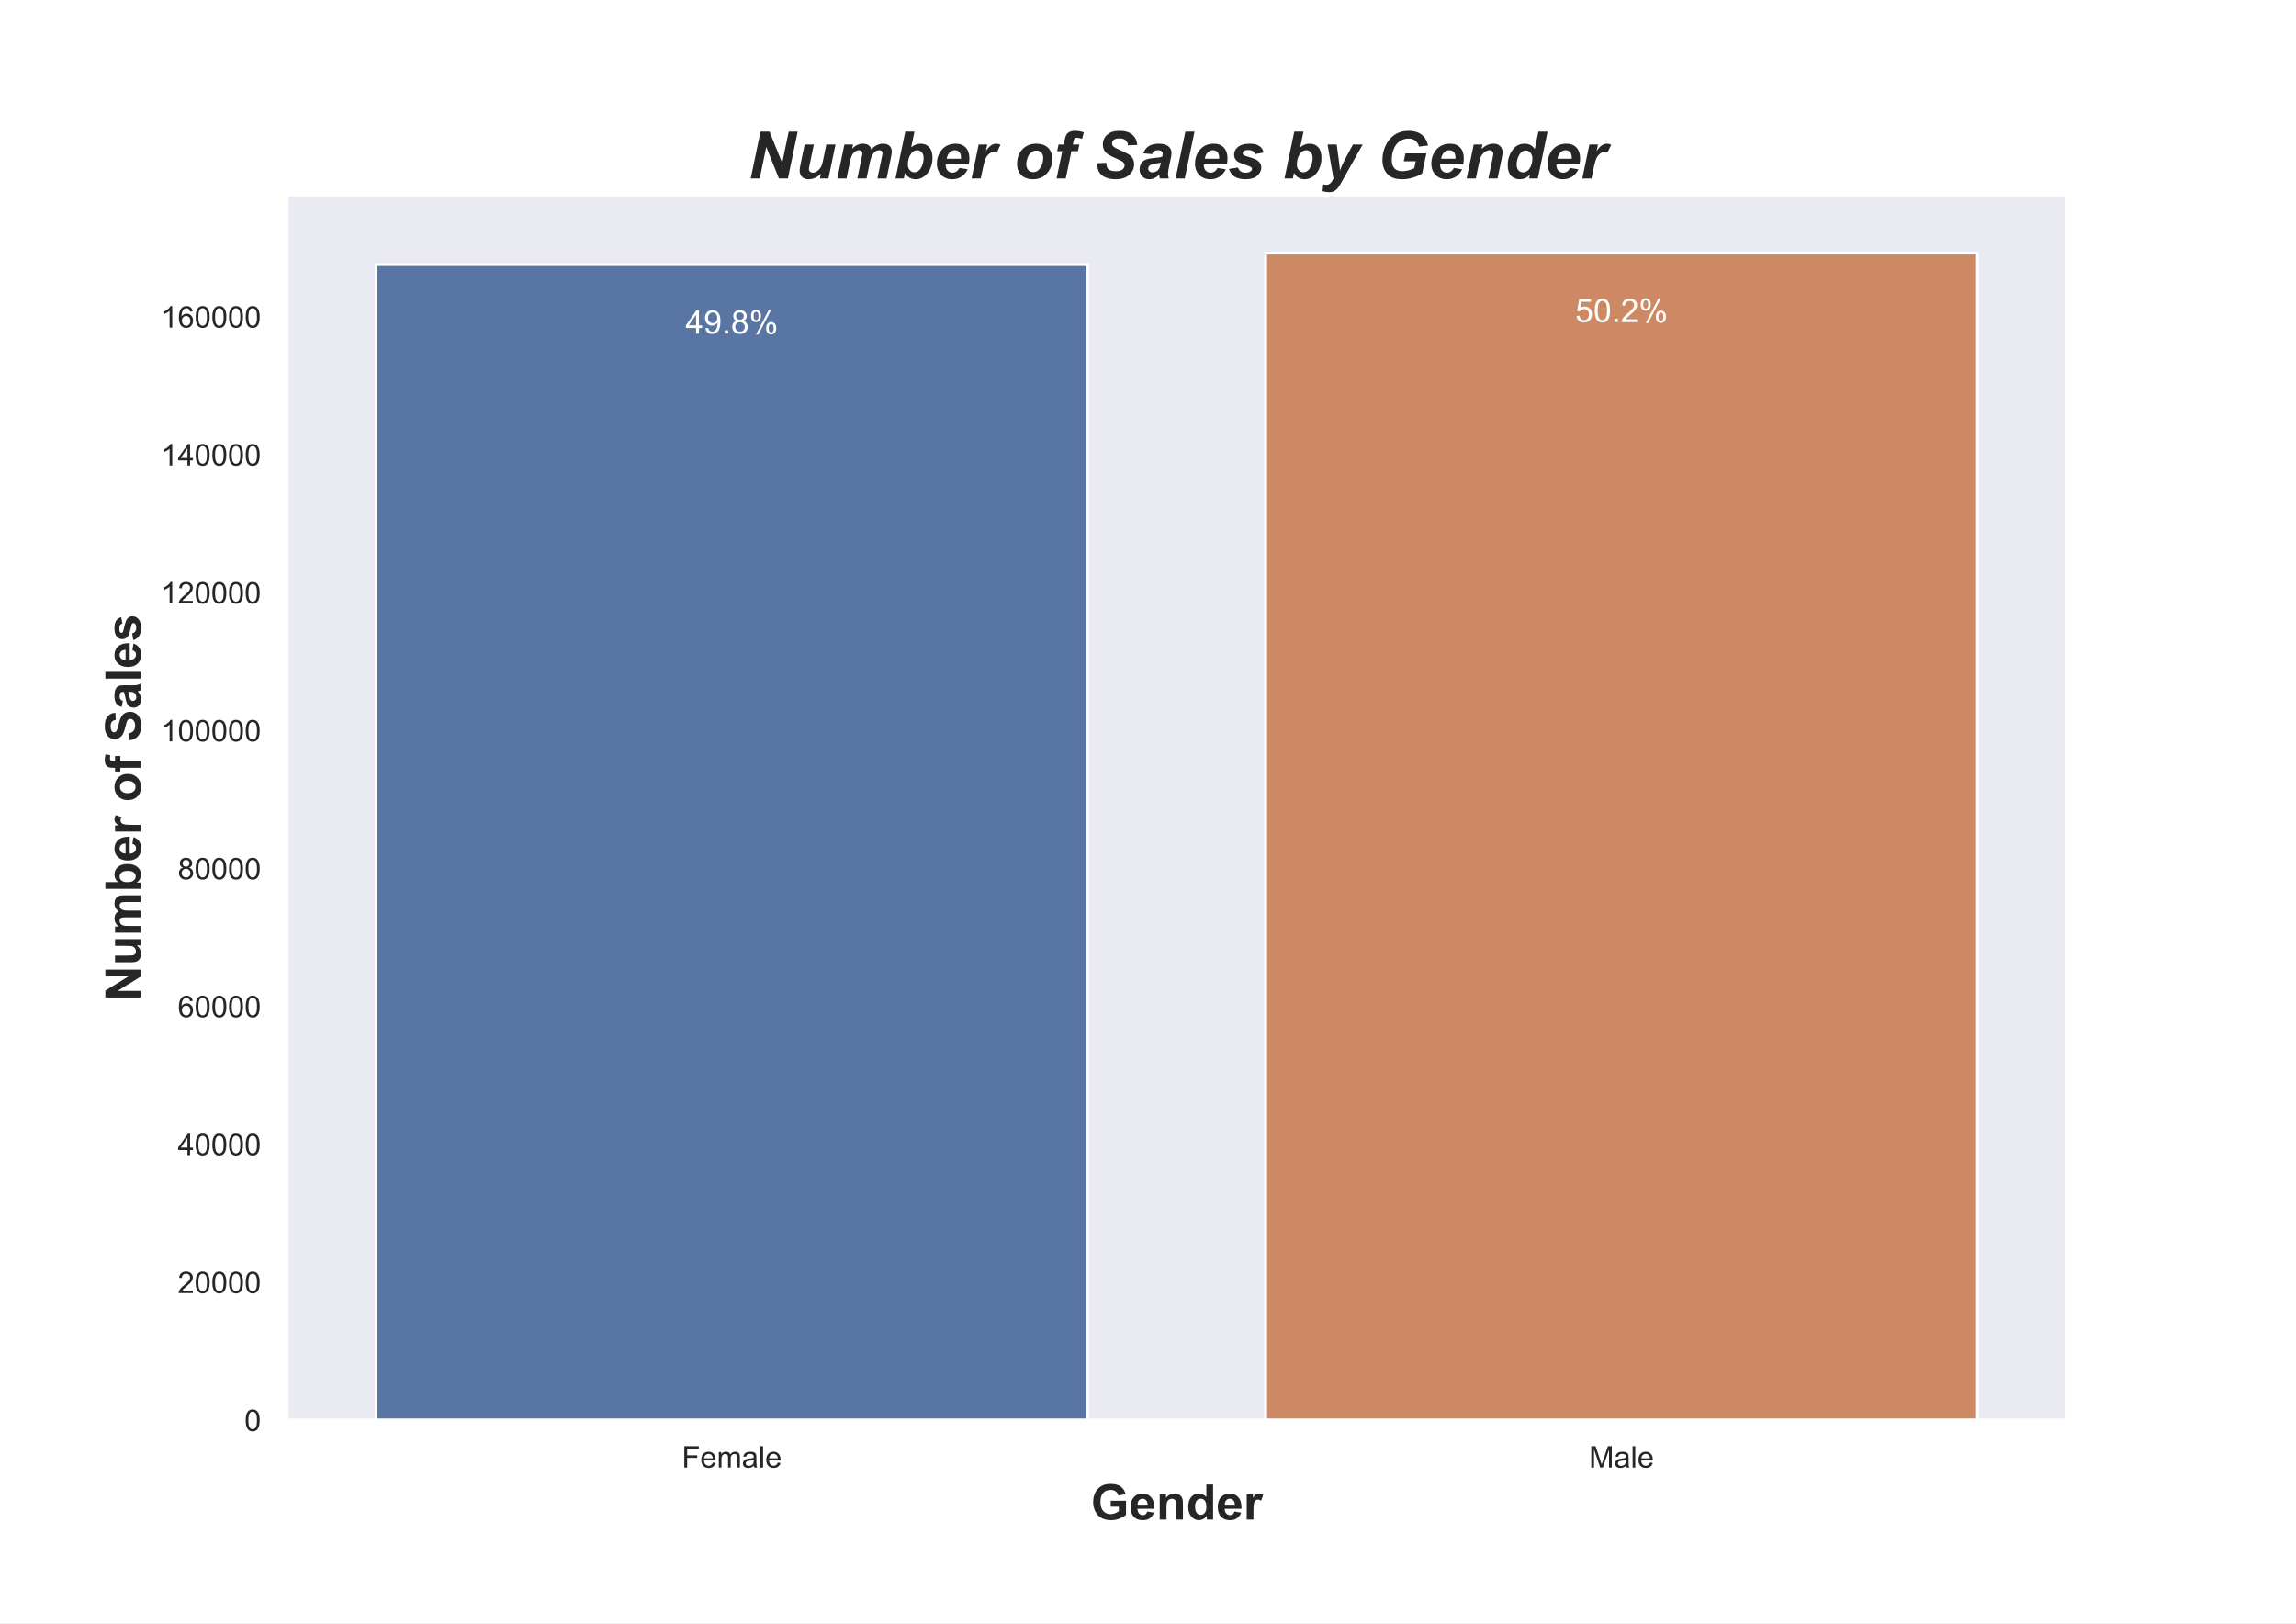
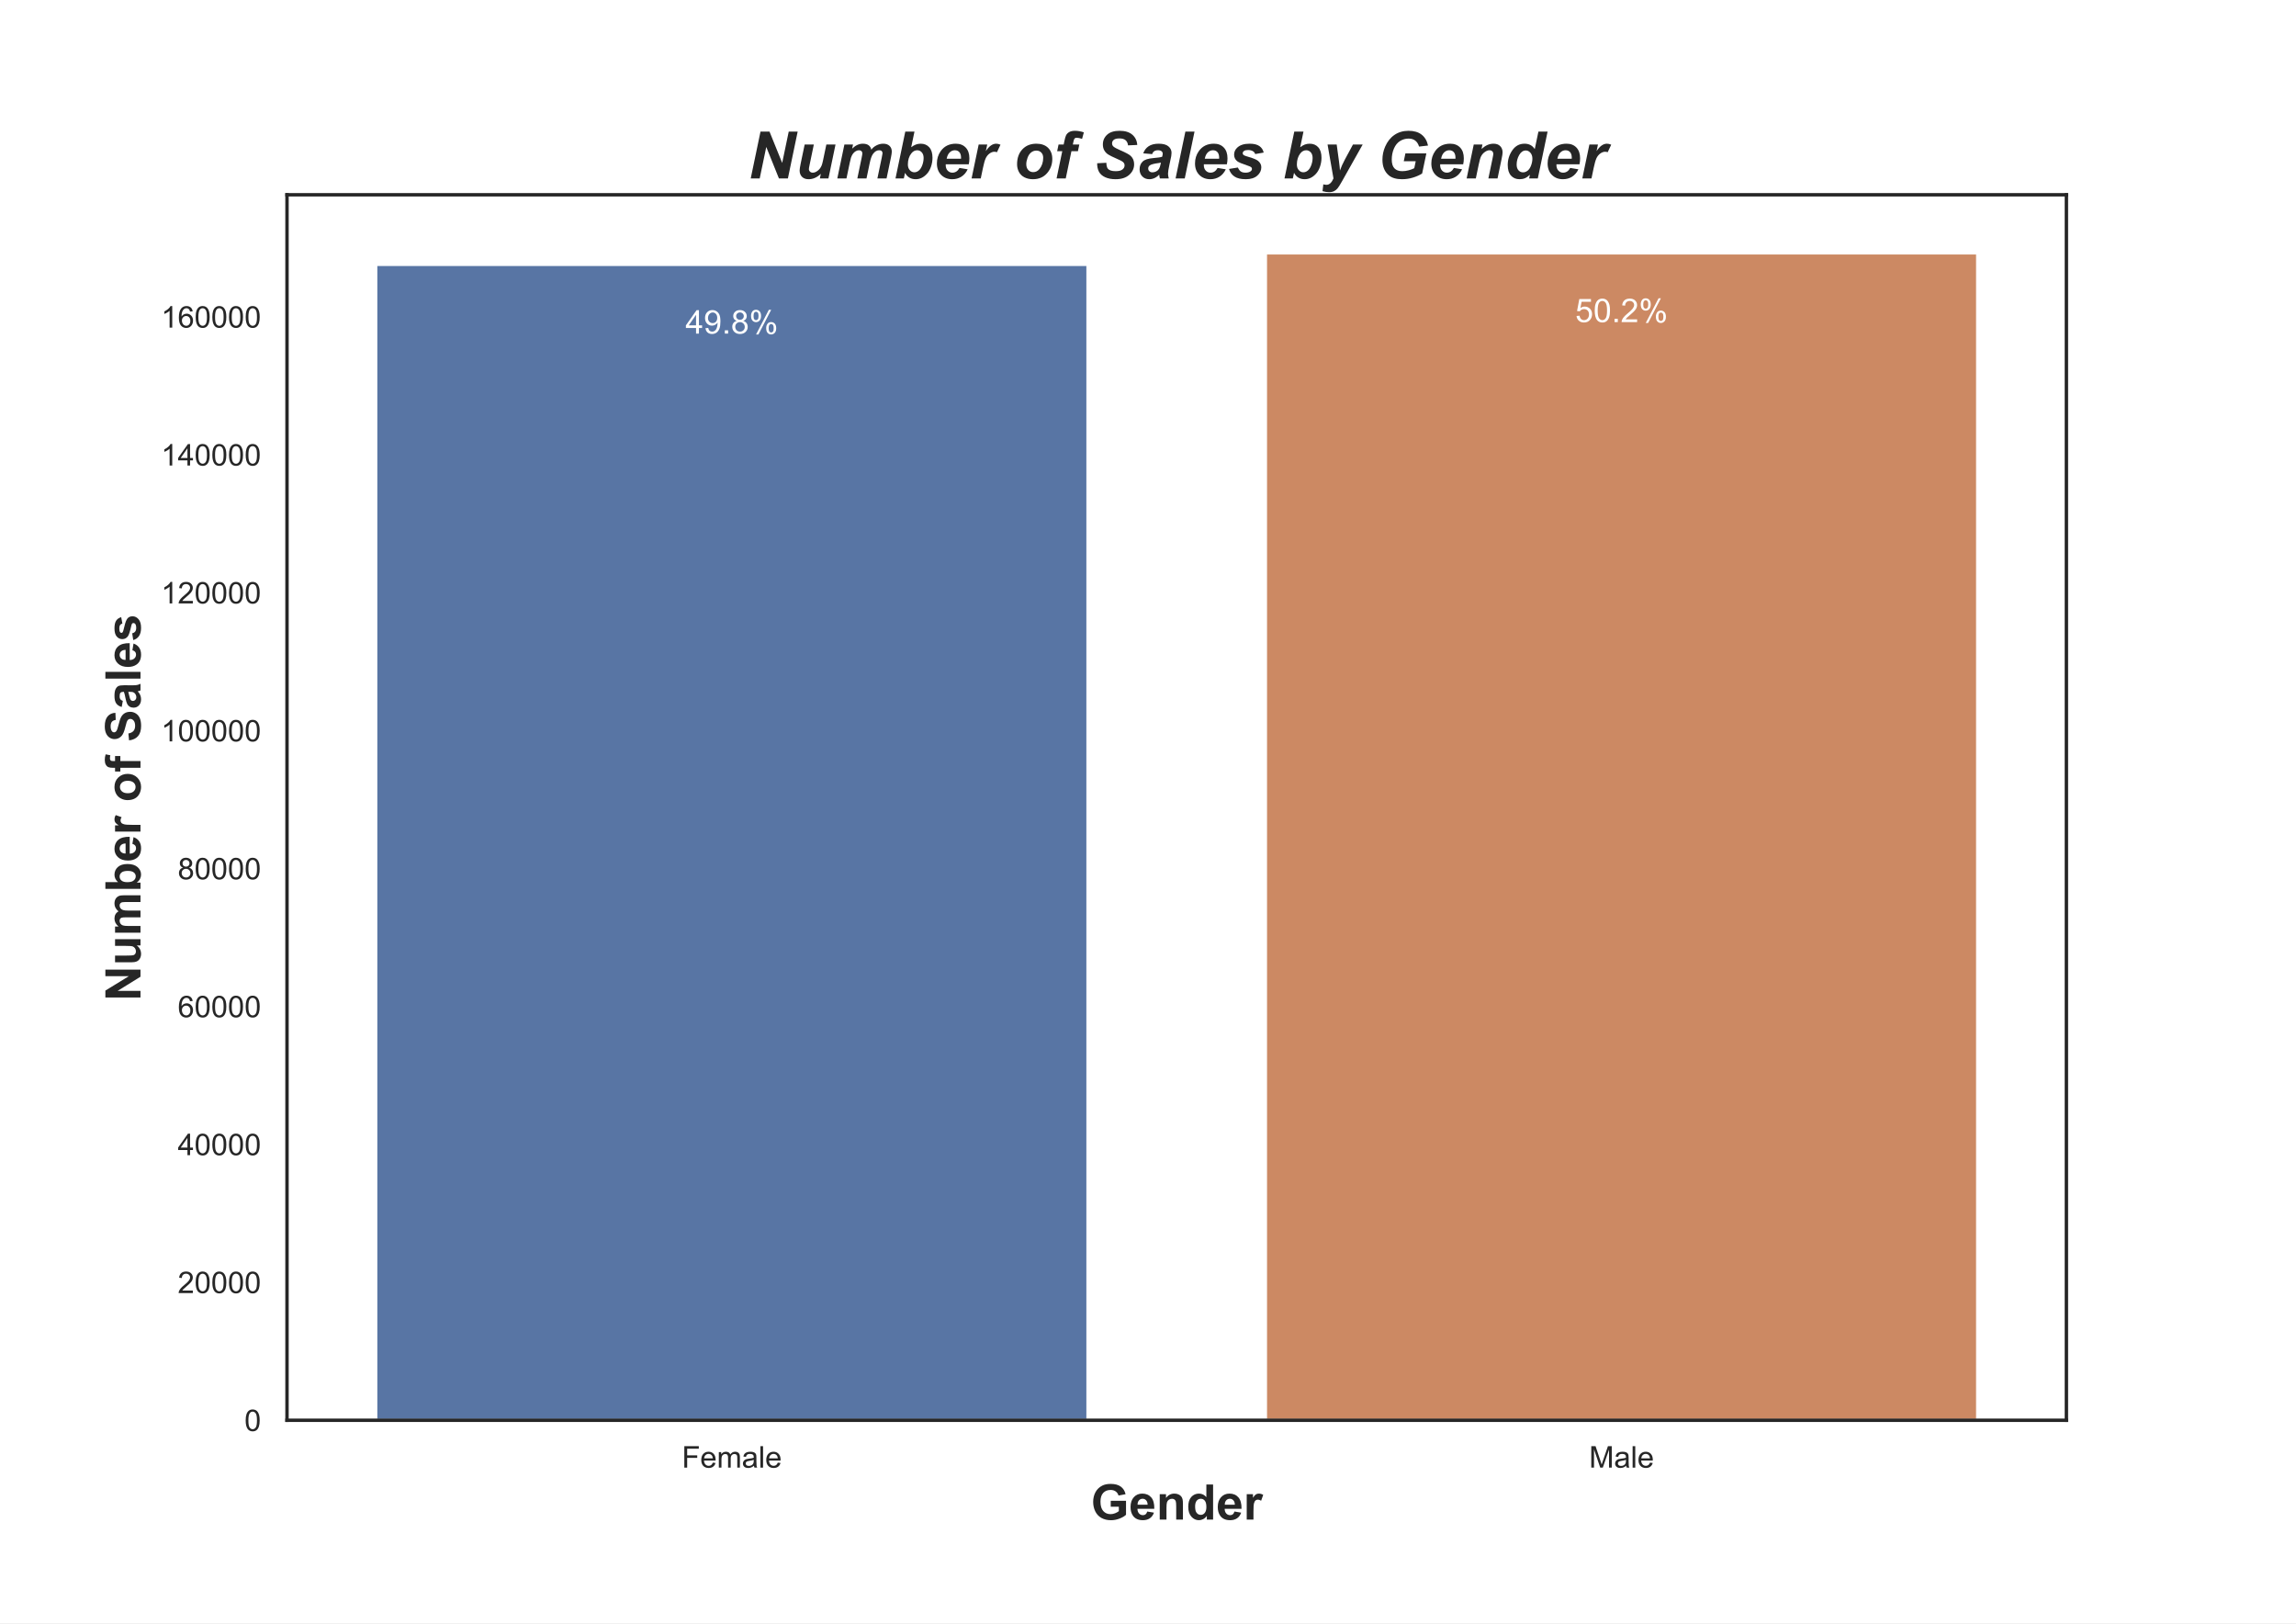
<svg xmlns="http://www.w3.org/2000/svg" xmlns:xlink="http://www.w3.org/1999/xlink" height="595.44pt" version="1.1" viewBox="0 0 842.4 595.44" width="842.4pt">
  <defs>
    <style type="text/css">
*{stroke-linecap:butt;stroke-linejoin:round;}
  </style>
  </defs>
  <g id="figure_1">
    <g id="patch_1">
      <path d="M 0 595.44  L 842.4 595.44  L 842.4 0  L 0 0  z " style="fill:#ffffff;" />
    </g>
    <g id="axes_1">
      <g id="patch_2">
-         <path d="M 105.3 521.01  L 758.16 521.01  L 758.16 71.453  L 105.3 71.453  z " style="fill:#eaeaf2;" />
+         <path d="M 105.3 521.01  L 758.16 521.01  L 758.16 71.453  L 105.3 71.453  z " style="fill:#ffffff;" />
      </g>
      <g id="matplotlib.axis_1">
        <g id="xtick_1">
          <g id="text_1">
            <defs>
              <path d="M 8.203 0  L 8.203 71.578  L 56.5 71.578  L 56.5 63.141  L 17.672 63.141  L 17.672 40.969  L 51.266 40.969  L 51.266 32.516  L 17.672 32.516  L 17.672 0  z " id="ArialMT-70" />
              <path d="M 42.094 16.703  L 51.172 15.578  Q 49.031 7.625 43.219 3.219  Q 37.406 -1.172 28.375 -1.172  Q 17 -1.172 10.328 5.828  Q 3.656 12.844 3.656 25.484  Q 3.656 38.578 10.391 45.797  Q 17.141 53.031 27.875 53.031  Q 38.281 53.031 44.875 45.953  Q 51.469 38.875 51.469 26.031  Q 51.469 25.25 51.422 23.688  L 12.75 23.688  Q 13.234 15.141 17.578 10.594  Q 21.922 6.062 28.422 6.062  Q 33.25 6.062 36.672 8.594  Q 40.094 11.141 42.094 16.703  z M 13.234 30.906  L 42.188 30.906  Q 41.609 37.453 38.875 40.719  Q 34.672 45.797 27.984 45.797  Q 21.922 45.797 17.797 41.75  Q 13.672 37.703 13.234 30.906  z " id="ArialMT-101" />
              <path d="M 6.594 0  L 6.594 51.859  L 14.453 51.859  L 14.453 44.578  Q 16.891 48.391 20.938 50.703  Q 25 53.031 30.172 53.031  Q 35.938 53.031 39.625 50.641  Q 43.312 48.25 44.828 43.953  Q 50.984 53.031 60.844 53.031  Q 68.562 53.031 72.703 48.75  Q 76.859 44.484 76.859 35.594  L 76.859 0  L 68.109 0  L 68.109 32.672  Q 68.109 37.938 67.25 40.25  Q 66.406 42.578 64.156 43.984  Q 61.922 45.406 58.891 45.406  Q 53.422 45.406 49.797 41.766  Q 46.188 38.141 46.188 30.125  L 46.188 0  L 37.406 0  L 37.406 33.688  Q 37.406 39.547 35.25 42.469  Q 33.109 45.406 28.219 45.406  Q 24.516 45.406 21.359 43.453  Q 18.219 41.5 16.797 37.734  Q 15.375 33.984 15.375 26.906  L 15.375 0  z " id="ArialMT-109" />
              <path d="M 40.438 6.391  Q 35.547 2.25 31.031 0.531  Q 26.516 -1.172 21.344 -1.172  Q 12.797 -1.172 8.203 3  Q 3.609 7.172 3.609 13.672  Q 3.609 17.484 5.344 20.625  Q 7.078 23.781 9.891 25.688  Q 12.703 27.594 16.219 28.562  Q 18.797 29.25 24.031 29.891  Q 34.672 31.156 39.703 32.906  Q 39.75 34.719 39.75 35.203  Q 39.75 40.578 37.25 42.781  Q 33.891 45.75 27.25 45.75  Q 21.047 45.75 18.094 43.578  Q 15.141 41.406 13.719 35.891  L 5.125 37.062  Q 6.297 42.578 8.984 45.969  Q 11.672 49.359 16.75 51.188  Q 21.828 53.031 28.516 53.031  Q 35.156 53.031 39.297 51.469  Q 43.453 49.906 45.406 47.531  Q 47.359 45.172 48.141 41.547  Q 48.578 39.312 48.578 33.453  L 48.578 21.734  Q 48.578 9.469 49.141 6.219  Q 49.703 2.984 51.375 0  L 42.188 0  Q 40.828 2.734 40.438 6.391  z M 39.703 26.031  Q 34.906 24.078 25.344 22.703  Q 19.922 21.922 17.672 20.938  Q 15.438 19.969 14.203 18.094  Q 12.984 16.219 12.984 13.922  Q 12.984 10.406 15.641 8.062  Q 18.312 5.719 23.438 5.719  Q 28.516 5.719 32.469 7.938  Q 36.422 10.156 38.281 14.016  Q 39.703 17 39.703 22.797  z " id="ArialMT-97" />
              <path d="M 6.391 0  L 6.391 71.578  L 15.188 71.578  L 15.188 0  z " id="ArialMT-108" />
            </defs>
            <g style="fill:#262626;" transform="translate(250.1768 538.3836)scale(0.11 -0.11)">
              <use xlink:href="#ArialMT-70" />
              <use x="61.084" xlink:href="#ArialMT-101" />
              <use x="116.699" xlink:href="#ArialMT-109" />
              <use x="200" xlink:href="#ArialMT-97" />
              <use x="255.615" xlink:href="#ArialMT-108" />
              <use x="277.832" xlink:href="#ArialMT-101" />
            </g>
          </g>
        </g>
        <g id="xtick_2">
          <g id="text_2">
            <defs>
              <path d="M 7.422 0  L 7.422 71.578  L 21.688 71.578  L 38.625 20.906  Q 40.969 13.812 42.047 10.297  Q 43.266 14.203 45.844 21.781  L 62.984 71.578  L 75.734 71.578  L 75.734 0  L 66.609 0  L 66.609 59.906  L 45.797 0  L 37.25 0  L 16.547 60.938  L 16.547 0  z " id="ArialMT-77" />
            </defs>
            <g style="fill:#262626;" transform="translate(583.0246 538.3836)scale(0.11 -0.11)">
              <use xlink:href="#ArialMT-77" />
              <use x="83.301" xlink:href="#ArialMT-97" />
              <use x="138.916" xlink:href="#ArialMT-108" />
              <use x="161.133" xlink:href="#ArialMT-101" />
            </g>
          </g>
        </g>
        <g id="text_3">
          <defs>
            <path d="M 40.578 26.312  L 40.578 38.375  L 71.734 38.375  L 71.734 9.859  Q 67.188 5.469 58.562 2.125  Q 49.953 -1.219 41.109 -1.219  Q 29.891 -1.219 21.531 3.484  Q 13.188 8.203 8.984 16.969  Q 4.781 25.734 4.781 36.031  Q 4.781 47.219 9.469 55.906  Q 14.156 64.594 23.188 69.234  Q 30.078 72.797 40.328 72.797  Q 53.656 72.797 61.156 67.203  Q 68.656 61.625 70.797 51.766  L 56.453 49.078  Q 54.938 54.344 50.75 57.391  Q 46.578 60.453 40.328 60.453  Q 30.859 60.453 25.266 54.438  Q 19.672 48.438 19.672 36.625  Q 19.672 23.875 25.328 17.5  Q 31 11.141 40.188 11.141  Q 44.734 11.141 49.297 12.922  Q 53.859 14.703 57.125 17.234  L 57.125 26.312  z " id="Arial-BoldMT-71" />
            <path d="M 37.203 16.5  L 50.875 14.203  Q 48.25 6.688 42.547 2.75  Q 36.859 -1.172 28.328 -1.172  Q 14.797 -1.172 8.297 7.672  Q 3.172 14.75 3.172 25.531  Q 3.172 38.422 9.906 45.719  Q 16.656 53.031 26.953 53.031  Q 38.531 53.031 45.219 45.391  Q 51.906 37.75 51.609 21.969  L 17.234 21.969  Q 17.391 15.875 20.562 12.469  Q 23.734 9.078 28.469 9.078  Q 31.688 9.078 33.875 10.828  Q 36.078 12.594 37.203 16.5  z M 37.984 30.375  Q 37.844 36.328 34.906 39.422  Q 31.984 42.531 27.781 42.531  Q 23.297 42.531 20.359 39.266  Q 17.438 35.984 17.484 30.375  z " id="Arial-BoldMT-101" />
            <path d="M 54.344 0  L 40.625 0  L 40.625 26.469  Q 40.625 34.859 39.75 37.328  Q 38.875 39.797 36.891 41.156  Q 34.906 42.531 32.125 42.531  Q 28.562 42.531 25.734 40.578  Q 22.906 38.625 21.844 35.391  Q 20.797 32.172 20.797 23.484  L 20.797 0  L 7.078 0  L 7.078 51.859  L 19.828 51.859  L 19.828 44.234  Q 26.609 53.031 36.922 53.031  Q 41.453 53.031 45.203 51.391  Q 48.969 49.75 50.891 47.203  Q 52.828 44.672 53.578 41.453  Q 54.344 38.234 54.344 32.234  z " id="Arial-BoldMT-110" />
            <path d="M 54.734 0  L 42 0  L 42 7.625  Q 38.812 3.172 34.484 1  Q 30.172 -1.172 25.781 -1.172  Q 16.844 -1.172 10.469 6.031  Q 4.109 13.234 4.109 26.125  Q 4.109 39.312 10.297 46.172  Q 16.5 53.031 25.984 53.031  Q 34.672 53.031 41.016 45.797  L 41.016 71.578  L 54.734 71.578  z M 18.109 27.047  Q 18.109 18.75 20.406 15.047  Q 23.734 9.672 29.688 9.672  Q 34.422 9.672 37.734 13.688  Q 41.062 17.719 41.062 25.734  Q 41.062 34.672 37.844 38.594  Q 34.625 42.531 29.594 42.531  Q 24.703 42.531 21.406 38.641  Q 18.109 34.766 18.109 27.047  z " id="Arial-BoldMT-100" />
            <path d="M 20.312 0  L 6.594 0  L 6.594 51.859  L 19.344 51.859  L 19.344 44.484  Q 22.609 49.703 25.219 51.359  Q 27.828 53.031 31.156 53.031  Q 35.844 53.031 40.188 50.438  L 35.938 38.484  Q 32.469 40.719 29.5 40.719  Q 26.609 40.719 24.609 39.125  Q 22.609 37.547 21.453 33.391  Q 20.312 29.25 20.312 16.016  z " id="Arial-BoldMT-114" />
          </defs>
          <g style="fill:#262626;" transform="translate(400.223 557.4539)scale(0.18 -0.18)">
            <use xlink:href="#Arial-BoldMT-71" />
            <use x="77.783" xlink:href="#Arial-BoldMT-101" />
            <use x="133.398" xlink:href="#Arial-BoldMT-110" />
            <use x="194.482" xlink:href="#Arial-BoldMT-100" />
            <use x="255.566" xlink:href="#Arial-BoldMT-101" />
            <use x="311.182" xlink:href="#Arial-BoldMT-114" />
          </g>
        </g>
      </g>
      <g id="matplotlib.axis_2">
        <g id="ytick_1">
          <g id="text_4">
            <defs>
              <path d="M 4.156 35.297  Q 4.156 48 6.766 55.734  Q 9.375 63.484 14.516 67.672  Q 19.672 71.875 27.484 71.875  Q 33.25 71.875 37.594 69.547  Q 41.938 67.234 44.766 62.859  Q 47.609 58.5 49.219 52.219  Q 50.828 45.953 50.828 35.297  Q 50.828 22.703 48.234 14.969  Q 45.656 7.234 40.5 3  Q 35.359 -1.219 27.484 -1.219  Q 17.141 -1.219 11.234 6.203  Q 4.156 15.141 4.156 35.297  z M 13.188 35.297  Q 13.188 17.672 17.312 11.828  Q 21.438 6 27.484 6  Q 33.547 6 37.672 11.859  Q 41.797 17.719 41.797 35.297  Q 41.797 52.984 37.672 58.781  Q 33.547 64.594 27.391 64.594  Q 21.344 64.594 17.719 59.469  Q 13.188 52.938 13.188 35.297  z " id="ArialMT-48" />
            </defs>
            <g style="fill:#262626;" transform="translate(89.68297 524.9468)scale(0.11 -0.11)">
              <use xlink:href="#ArialMT-48" />
            </g>
          </g>
        </g>
        <g id="ytick_2">
          <g id="text_5">
            <defs>
              <path d="M 50.344 8.453  L 50.344 0  L 3.031 0  Q 2.938 3.172 4.047 6.109  Q 5.859 10.938 9.828 15.625  Q 13.812 20.312 21.344 26.469  Q 33.016 36.031 37.109 41.625  Q 41.219 47.219 41.219 52.203  Q 41.219 57.422 37.469 61  Q 33.734 64.594 27.734 64.594  Q 21.391 64.594 17.578 60.781  Q 13.766 56.984 13.719 50.25  L 4.688 51.172  Q 5.609 61.281 11.656 66.578  Q 17.719 71.875 27.938 71.875  Q 38.234 71.875 44.234 66.156  Q 50.25 60.453 50.25 52  Q 50.25 47.703 48.484 43.547  Q 46.734 39.406 42.656 34.812  Q 38.578 30.219 29.109 22.219  Q 21.188 15.578 18.938 13.203  Q 16.703 10.844 15.234 8.453  z " id="ArialMT-50" />
            </defs>
            <g style="fill:#262626;" transform="translate(65.21484 474.3503)scale(0.11 -0.11)">
              <use xlink:href="#ArialMT-50" />
              <use x="55.615" xlink:href="#ArialMT-48" />
              <use x="111.23" xlink:href="#ArialMT-48" />
              <use x="166.846" xlink:href="#ArialMT-48" />
              <use x="222.461" xlink:href="#ArialMT-48" />
            </g>
          </g>
        </g>
        <g id="ytick_3">
          <g id="text_6">
            <defs>
              <path d="M 32.328 0  L 32.328 17.141  L 1.266 17.141  L 1.266 25.203  L 33.938 71.578  L 41.109 71.578  L 41.109 25.203  L 50.781 25.203  L 50.781 17.141  L 41.109 17.141  L 41.109 0  z M 32.328 25.203  L 32.328 57.469  L 9.906 25.203  z " id="ArialMT-52" />
            </defs>
            <g style="fill:#262626;" transform="translate(65.21484 423.7539)scale(0.11 -0.11)">
              <use xlink:href="#ArialMT-52" />
              <use x="55.615" xlink:href="#ArialMT-48" />
              <use x="111.23" xlink:href="#ArialMT-48" />
              <use x="166.846" xlink:href="#ArialMT-48" />
              <use x="222.461" xlink:href="#ArialMT-48" />
            </g>
          </g>
        </g>
        <g id="ytick_4">
          <g id="text_7">
            <defs>
              <path d="M 49.75 54.047  L 41.016 53.375  Q 39.844 58.547 37.703 60.891  Q 34.125 64.656 28.906 64.656  Q 24.703 64.656 21.531 62.312  Q 17.391 59.281 14.984 53.469  Q 12.594 47.656 12.5 36.922  Q 15.672 41.75 20.266 44.094  Q 24.859 46.438 29.891 46.438  Q 38.672 46.438 44.844 39.969  Q 51.031 33.5 51.031 23.25  Q 51.031 16.5 48.125 10.719  Q 45.219 4.938 40.141 1.859  Q 35.062 -1.219 28.609 -1.219  Q 17.625 -1.219 10.688 6.859  Q 3.766 14.938 3.766 33.5  Q 3.766 54.25 11.422 63.672  Q 18.109 71.875 29.438 71.875  Q 37.891 71.875 43.281 67.141  Q 48.688 62.406 49.75 54.047  z M 13.875 23.188  Q 13.875 18.656 15.797 14.5  Q 17.719 10.359 21.188 8.172  Q 24.656 6 28.469 6  Q 34.031 6 38.031 10.484  Q 42.047 14.984 42.047 22.703  Q 42.047 30.125 38.078 34.391  Q 34.125 38.672 28.125 38.672  Q 22.172 38.672 18.016 34.391  Q 13.875 30.125 13.875 23.188  z " id="ArialMT-54" />
            </defs>
            <g style="fill:#262626;" transform="translate(65.21484 373.1574)scale(0.11 -0.11)">
              <use xlink:href="#ArialMT-54" />
              <use x="55.615" xlink:href="#ArialMT-48" />
              <use x="111.23" xlink:href="#ArialMT-48" />
              <use x="166.846" xlink:href="#ArialMT-48" />
              <use x="222.461" xlink:href="#ArialMT-48" />
            </g>
          </g>
        </g>
        <g id="ytick_5">
          <g id="text_8">
            <defs>
              <path d="M 17.672 38.812  Q 12.203 40.828 9.562 44.531  Q 6.938 48.25 6.938 53.422  Q 6.938 61.234 12.547 66.547  Q 18.172 71.875 27.484 71.875  Q 36.859 71.875 42.578 66.422  Q 48.297 60.984 48.297 53.172  Q 48.297 48.188 45.672 44.5  Q 43.062 40.828 37.75 38.812  Q 44.344 36.672 47.781 31.875  Q 51.219 27.094 51.219 20.453  Q 51.219 11.281 44.719 5.031  Q 38.234 -1.219 27.641 -1.219  Q 17.047 -1.219 10.547 5.047  Q 4.047 11.328 4.047 20.703  Q 4.047 27.688 7.594 32.391  Q 11.141 37.109 17.672 38.812  z M 15.922 53.719  Q 15.922 48.641 19.188 45.406  Q 22.469 42.188 27.688 42.188  Q 32.766 42.188 36.016 45.375  Q 39.266 48.578 39.266 53.219  Q 39.266 58.062 35.906 61.359  Q 32.562 64.656 27.594 64.656  Q 22.562 64.656 19.234 61.422  Q 15.922 58.203 15.922 53.719  z M 13.094 20.656  Q 13.094 16.891 14.875 13.375  Q 16.656 9.859 20.172 7.922  Q 23.688 6 27.734 6  Q 34.031 6 38.125 10.047  Q 42.234 14.109 42.234 20.359  Q 42.234 26.703 38.016 30.859  Q 33.797 35.016 27.438 35.016  Q 21.234 35.016 17.156 30.906  Q 13.094 26.812 13.094 20.656  z " id="ArialMT-56" />
            </defs>
            <g style="fill:#262626;" transform="translate(65.21484 322.561)scale(0.11 -0.11)">
              <use xlink:href="#ArialMT-56" />
              <use x="55.615" xlink:href="#ArialMT-48" />
              <use x="111.23" xlink:href="#ArialMT-48" />
              <use x="166.846" xlink:href="#ArialMT-48" />
              <use x="222.461" xlink:href="#ArialMT-48" />
            </g>
          </g>
        </g>
        <g id="ytick_6">
          <g id="text_9">
            <defs>
              <path d="M 37.25 0  L 28.469 0  L 28.469 56  Q 25.297 52.984 20.141 49.953  Q 14.984 46.922 10.891 45.406  L 10.891 53.906  Q 18.266 57.375 23.781 62.297  Q 29.297 67.234 31.594 71.875  L 37.25 71.875  z " id="ArialMT-49" />
            </defs>
            <g style="fill:#262626;" transform="translate(59.09781 271.9645)scale(0.11 -0.11)">
              <use xlink:href="#ArialMT-49" />
              <use x="55.615" xlink:href="#ArialMT-48" />
              <use x="111.23" xlink:href="#ArialMT-48" />
              <use x="166.846" xlink:href="#ArialMT-48" />
              <use x="222.461" xlink:href="#ArialMT-48" />
              <use x="278.076" xlink:href="#ArialMT-48" />
            </g>
          </g>
        </g>
        <g id="ytick_7">
          <g id="text_10">
            <g style="fill:#262626;" transform="translate(59.09781 221.3681)scale(0.11 -0.11)">
              <use xlink:href="#ArialMT-49" />
              <use x="55.615" xlink:href="#ArialMT-50" />
              <use x="111.23" xlink:href="#ArialMT-48" />
              <use x="166.846" xlink:href="#ArialMT-48" />
              <use x="222.461" xlink:href="#ArialMT-48" />
              <use x="278.076" xlink:href="#ArialMT-48" />
            </g>
          </g>
        </g>
        <g id="ytick_8">
          <g id="text_11">
            <g style="fill:#262626;" transform="translate(59.09781 170.7716)scale(0.11 -0.11)">
              <use xlink:href="#ArialMT-49" />
              <use x="55.615" xlink:href="#ArialMT-52" />
              <use x="111.23" xlink:href="#ArialMT-48" />
              <use x="166.846" xlink:href="#ArialMT-48" />
              <use x="222.461" xlink:href="#ArialMT-48" />
              <use x="278.076" xlink:href="#ArialMT-48" />
            </g>
          </g>
        </g>
        <g id="ytick_9">
          <g id="text_12">
            <g style="fill:#262626;" transform="translate(59.09781 120.1752)scale(0.11 -0.11)">
              <use xlink:href="#ArialMT-49" />
              <use x="55.615" xlink:href="#ArialMT-54" />
              <use x="111.23" xlink:href="#ArialMT-48" />
              <use x="166.846" xlink:href="#ArialMT-48" />
              <use x="222.461" xlink:href="#ArialMT-48" />
              <use x="278.076" xlink:href="#ArialMT-48" />
            </g>
          </g>
        </g>
        <g id="text_13">
          <defs>
            <path d="M 7.422 0  L 7.422 71.578  L 21.484 71.578  L 50.781 23.781  L 50.781 71.578  L 64.203 71.578  L 64.203 0  L 49.703 0  L 20.844 46.688  L 20.844 0  z " id="Arial-BoldMT-78" />
            <path d="M 41.312 0  L 41.312 7.766  Q 38.484 3.609 33.859 1.219  Q 29.25 -1.172 24.125 -1.172  Q 18.891 -1.172 14.734 1.125  Q 10.594 3.422 8.734 7.562  Q 6.891 11.719 6.891 19.047  L 6.891 51.859  L 20.609 51.859  L 20.609 28.031  Q 20.609 17.094 21.359 14.625  Q 22.125 12.156 24.125 10.719  Q 26.125 9.281 29.203 9.281  Q 32.719 9.281 35.5 11.203  Q 38.281 13.141 39.297 15.984  Q 40.328 18.844 40.328 29.984  L 40.328 51.859  L 54.047 51.859  L 54.047 0  z " id="Arial-BoldMT-117" />
            <path d="M 6.156 51.859  L 18.797 51.859  L 18.797 44.781  Q 25.594 53.031 34.969 53.031  Q 39.938 53.031 43.594 50.969  Q 47.266 48.922 49.609 44.781  Q 53.031 48.922 56.984 50.969  Q 60.938 53.031 65.438 53.031  Q 71.141 53.031 75.094 50.703  Q 79.047 48.391 81 43.891  Q 82.422 40.578 82.422 33.156  L 82.422 0  L 68.703 0  L 68.703 29.641  Q 68.703 37.359 67.281 39.594  Q 65.375 42.531 61.422 42.531  Q 58.547 42.531 56 40.766  Q 53.469 39.016 52.344 35.625  Q 51.219 32.234 51.219 24.906  L 51.219 0  L 37.5 0  L 37.5 28.422  Q 37.5 35.984 36.766 38.172  Q 36.031 40.375 34.484 41.453  Q 32.953 42.531 30.328 42.531  Q 27.156 42.531 24.609 40.812  Q 22.078 39.109 20.969 35.891  Q 19.875 32.672 19.875 25.203  L 19.875 0  L 6.156 0  z " id="Arial-BoldMT-109" />
            <path d="M 6.594 0  L 6.594 71.578  L 20.312 71.578  L 20.312 45.797  Q 26.656 53.031 35.359 53.031  Q 44.828 53.031 51.031 46.172  Q 57.234 39.312 57.234 26.469  Q 57.234 13.188 50.906 6  Q 44.578 -1.172 35.547 -1.172  Q 31.109 -1.172 26.781 1.047  Q 22.469 3.266 19.344 7.625  L 19.344 0  z M 20.219 27.047  Q 20.219 19 22.75 15.141  Q 26.312 9.672 32.234 9.672  Q 36.766 9.672 39.969 13.547  Q 43.172 17.438 43.172 25.781  Q 43.172 34.672 39.938 38.594  Q 36.719 42.531 31.688 42.531  Q 26.766 42.531 23.484 38.688  Q 20.219 34.859 20.219 27.047  z " id="Arial-BoldMT-98" />
            <path id="Arial-BoldMT-32" />
            <path d="M 4 26.656  Q 4 33.5 7.375 39.891  Q 10.75 46.297 16.922 49.656  Q 23.094 53.031 30.719 53.031  Q 42.484 53.031 50 45.391  Q 57.516 37.75 57.516 26.078  Q 57.516 14.312 49.922 6.562  Q 42.328 -1.172 30.812 -1.172  Q 23.688 -1.172 17.219 2.047  Q 10.75 5.281 7.375 11.5  Q 4 17.719 4 26.656  z M 18.062 25.922  Q 18.062 18.219 21.719 14.109  Q 25.391 10.016 30.766 10.016  Q 36.141 10.016 39.766 14.109  Q 43.406 18.219 43.406 26.031  Q 43.406 33.641 39.766 37.734  Q 36.141 41.844 30.766 41.844  Q 25.391 41.844 21.719 37.734  Q 18.062 33.641 18.062 25.922  z " id="Arial-BoldMT-111" />
            <path d="M 1.172 51.859  L 8.797 51.859  L 8.797 55.766  Q 8.797 62.312 10.188 65.531  Q 11.578 68.75 15.312 70.766  Q 19.047 72.797 24.75 72.797  Q 30.609 72.797 36.234 71.047  L 34.375 61.469  Q 31.109 62.25 28.078 62.25  Q 25.094 62.25 23.797 60.859  Q 22.516 59.469 22.516 55.516  L 22.516 51.859  L 32.766 51.859  L 32.766 41.062  L 22.516 41.062  L 22.516 0  L 8.797 0  L 8.797 41.062  L 1.172 41.062  z " id="Arial-BoldMT-102" />
            <path d="M 3.609 23.297  L 17.672 24.656  Q 18.953 17.578 22.828 14.25  Q 26.703 10.938 33.297 10.938  Q 40.281 10.938 43.812 13.891  Q 47.359 16.844 47.359 20.797  Q 47.359 23.344 45.875 25.125  Q 44.391 26.906 40.672 28.219  Q 38.141 29.109 29.109 31.344  Q 17.484 34.234 12.797 38.422  Q 6.203 44.344 6.203 52.828  Q 6.203 58.297 9.297 63.062  Q 12.406 67.828 18.234 70.312  Q 24.078 72.797 32.328 72.797  Q 45.797 72.797 52.609 66.891  Q 59.422 60.984 59.766 51.125  L 45.312 50.484  Q 44.391 56 41.328 58.422  Q 38.281 60.844 32.172 60.844  Q 25.875 60.844 22.312 58.25  Q 20.016 56.594 20.016 53.812  Q 20.016 51.266 22.172 49.469  Q 24.906 47.172 35.453 44.672  Q 46 42.188 51.047 39.516  Q 56.109 36.859 58.953 32.25  Q 61.812 27.641 61.812 20.844  Q 61.812 14.703 58.391 9.328  Q 54.984 3.953 48.734 1.344  Q 42.484 -1.266 33.156 -1.266  Q 19.578 -1.266 12.297 5  Q 5.031 11.281 3.609 23.297  z " id="Arial-BoldMT-83" />
            <path d="M 17.438 36.031  L 4.984 38.281  Q 7.078 45.797 12.203 49.406  Q 17.328 53.031 27.438 53.031  Q 36.625 53.031 41.109 50.859  Q 45.609 48.688 47.438 45.344  Q 49.266 42 49.266 33.062  L 49.125 17.047  Q 49.125 10.203 49.781 6.953  Q 50.438 3.719 52.25 0  L 38.672 0  Q 38.141 1.375 37.359 4.047  Q 37.016 5.281 36.859 5.672  Q 33.344 2.25 29.344 0.531  Q 25.344 -1.172 20.797 -1.172  Q 12.797 -1.172 8.172 3.172  Q 3.562 7.516 3.562 14.156  Q 3.562 18.562 5.656 22  Q 7.766 25.438 11.547 27.266  Q 15.328 29.109 22.469 30.469  Q 32.078 32.281 35.797 33.844  L 35.797 35.203  Q 35.797 39.156 33.844 40.844  Q 31.891 42.531 26.469 42.531  Q 22.797 42.531 20.75 41.094  Q 18.703 39.656 17.438 36.031  z M 35.797 24.906  Q 33.156 24.031 27.438 22.797  Q 21.734 21.578 19.969 20.406  Q 17.281 18.5 17.281 15.578  Q 17.281 12.703 19.422 10.594  Q 21.578 8.5 24.906 8.5  Q 28.609 8.5 31.984 10.938  Q 34.469 12.797 35.25 15.484  Q 35.797 17.234 35.797 22.172  z " id="Arial-BoldMT-97" />
            <path d="M 7.172 0  L 7.172 71.578  L 20.906 71.578  L 20.906 0  z " id="Arial-BoldMT-108" />
            <path d="M 2.344 14.797  L 16.109 16.891  Q 17 12.891 19.672 10.812  Q 22.359 8.734 27.203 8.734  Q 32.516 8.734 35.203 10.688  Q 37.016 12.062 37.016 14.359  Q 37.016 15.922 36.031 16.938  Q 35.016 17.922 31.453 18.75  Q 14.844 22.406 10.406 25.438  Q 4.25 29.641 4.25 37.109  Q 4.25 43.844 9.562 48.438  Q 14.891 53.031 26.078 53.031  Q 36.719 53.031 41.891 49.562  Q 47.078 46.094 49.031 39.312  L 36.078 36.922  Q 35.25 39.938 32.922 41.547  Q 30.609 43.172 26.312 43.172  Q 20.906 43.172 18.562 41.656  Q 17 40.578 17 38.875  Q 17 37.406 18.359 36.375  Q 20.219 35.016 31.172 32.516  Q 42.141 30.031 46.484 26.422  Q 50.781 22.75 50.781 16.219  Q 50.781 9.078 44.828 3.953  Q 38.875 -1.172 27.203 -1.172  Q 16.609 -1.172 10.422 3.125  Q 4.25 7.422 2.344 14.797  z " id="Arial-BoldMT-115" />
          </defs>
          <g style="fill:#262626;" transform="translate(51.54563 367.2484)rotate(-90)scale(0.18 -0.18)">
            <use xlink:href="#Arial-BoldMT-78" />
            <use x="72.217" xlink:href="#Arial-BoldMT-117" />
            <use x="133.301" xlink:href="#Arial-BoldMT-109" />
            <use x="222.217" xlink:href="#Arial-BoldMT-98" />
            <use x="283.301" xlink:href="#Arial-BoldMT-101" />
            <use x="338.916" xlink:href="#Arial-BoldMT-114" />
            <use x="377.832" xlink:href="#Arial-BoldMT-32" />
            <use x="405.615" xlink:href="#Arial-BoldMT-111" />
            <use x="466.699" xlink:href="#Arial-BoldMT-102" />
            <use x="500" xlink:href="#Arial-BoldMT-32" />
            <use x="527.783" xlink:href="#Arial-BoldMT-83" />
            <use x="594.482" xlink:href="#Arial-BoldMT-97" />
            <use x="650.098" xlink:href="#Arial-BoldMT-108" />
            <use x="677.881" xlink:href="#Arial-BoldMT-101" />
            <use x="733.496" xlink:href="#Arial-BoldMT-115" />
          </g>
        </g>
      </g>
      <g id="patch_3">
-         <path clip-path="url(#p6552dbcb1a)" d="M 137.943 521.01  L 399.087 521.01  L 399.087 97.075  L 137.943 97.075  z " style="fill:#5875a4;stroke:#ffffff;stroke-linejoin:miter;" />
+         <path clip-path="url(#p0526d63497)" d="M 137.943 521.01  L 399.087 521.01  L 399.087 97.075  L 137.943 97.075  z " style="fill:#5875a4;stroke:#ffffff;stroke-linejoin:miter;" />
      </g>
      <g id="patch_4">
-         <path clip-path="url(#p6552dbcb1a)" d="M 464.373 521.01  L 725.517 521.01  L 725.517 92.86  L 464.373 92.86  z " style="fill:#cc8963;stroke:#ffffff;stroke-linejoin:miter;" />
+         <path clip-path="url(#p0526d63497)" d="M 464.373 521.01  L 725.517 521.01  L 725.517 92.86  L 464.373 92.86  z " style="fill:#cc8963;stroke:#ffffff;stroke-linejoin:miter;" />
      </g>
      <g id="patch_5">
-         <path d="M 105.3 521.01  L 105.3 71.453  " style="fill:none;stroke:#ffffff;stroke-linecap:square;stroke-linejoin:miter;stroke-width:1.25;" />
+         <path d="M 105.3 521.01  L 105.3 71.453  " style="fill:none;stroke:#262626;stroke-linecap:square;stroke-linejoin:miter;stroke-width:1.25;" />
      </g>
      <g id="patch_6">
-         <path d="M 758.16 521.01  L 758.16 71.453  " style="fill:none;stroke:#ffffff;stroke-linecap:square;stroke-linejoin:miter;stroke-width:1.25;" />
+         <path d="M 758.16 521.01  L 758.16 71.453  " style="fill:none;stroke:#262626;stroke-linecap:square;stroke-linejoin:miter;stroke-width:1.25;" />
      </g>
      <g id="patch_7">
-         <path d="M 105.3 521.01  L 758.16 521.01  " style="fill:none;stroke:#ffffff;stroke-linecap:square;stroke-linejoin:miter;stroke-width:1.25;" />
+         <path d="M 105.3 521.01  L 758.16 521.01  " style="fill:none;stroke:#262626;stroke-linecap:square;stroke-linejoin:miter;stroke-width:1.25;" />
      </g>
      <g id="patch_8">
-         <path d="M 105.3 71.453  L 758.16 71.453  " style="fill:none;stroke:#ffffff;stroke-linecap:square;stroke-linejoin:miter;stroke-width:1.25;" />
+         <path d="M 105.3 71.453  L 758.16 71.453  " style="fill:none;stroke:#262626;stroke-linecap:square;stroke-linejoin:miter;stroke-width:1.25;" />
      </g>
      <g id="text_14">
        <defs>
          <path d="M 5.469 16.547  L 13.922 17.328  Q 14.984 11.375 18.016 8.688  Q 21.047 6 25.781 6  Q 29.828 6 32.875 7.859  Q 35.938 9.719 37.891 12.812  Q 39.844 15.922 41.156 21.188  Q 42.484 26.469 42.484 31.938  Q 42.484 32.516 42.438 33.688  Q 39.797 29.5 35.234 26.875  Q 30.672 24.266 25.344 24.266  Q 16.453 24.266 10.297 30.703  Q 4.156 37.156 4.156 47.703  Q 4.156 58.594 10.578 65.234  Q 17 71.875 26.656 71.875  Q 33.641 71.875 39.422 68.109  Q 45.219 64.359 48.219 57.391  Q 51.219 50.438 51.219 37.25  Q 51.219 23.531 48.234 15.406  Q 45.266 7.281 39.375 3.031  Q 33.5 -1.219 25.594 -1.219  Q 17.188 -1.219 11.859 3.438  Q 6.547 8.109 5.469 16.547  z M 41.453 48.141  Q 41.453 55.719 37.422 60.156  Q 33.406 64.594 27.734 64.594  Q 21.875 64.594 17.531 59.812  Q 13.188 55.031 13.188 47.406  Q 13.188 40.578 17.312 36.297  Q 21.438 32.031 27.484 32.031  Q 33.594 32.031 37.516 36.297  Q 41.453 40.578 41.453 48.141  z " id="ArialMT-57" />
          <path d="M 9.078 0  L 9.078 10.016  L 19.094 10.016  L 19.094 0  z " id="ArialMT-46" />
          <path d="M 5.812 54.391  Q 5.812 62.062 9.672 67.422  Q 13.531 72.797 20.844 72.797  Q 27.594 72.797 32 67.984  Q 36.422 63.188 36.422 53.859  Q 36.422 44.781 31.953 39.875  Q 27.484 34.969 20.953 34.969  Q 14.453 34.969 10.125 39.797  Q 5.812 44.625 5.812 54.391  z M 21.094 66.75  Q 17.828 66.75 15.656 63.906  Q 13.484 61.078 13.484 53.516  Q 13.484 46.625 15.672 43.812  Q 17.875 41.016 21.094 41.016  Q 24.422 41.016 26.594 43.844  Q 28.766 46.688 28.766 54.203  Q 28.766 61.141 26.562 63.938  Q 24.359 66.75 21.094 66.75  z M 21.141 -2.641  L 60.297 72.797  L 67.438 72.797  L 28.422 -2.641  z M 52.094 16.797  Q 52.094 24.516 55.953 29.859  Q 59.812 35.203 67.188 35.203  Q 73.922 35.203 78.344 30.391  Q 82.766 25.594 82.766 16.266  Q 82.766 7.172 78.297 2.266  Q 73.828 -2.641 67.234 -2.641  Q 60.75 -2.641 56.422 2.219  Q 52.094 7.078 52.094 16.797  z M 67.438 29.156  Q 64.109 29.156 61.938 26.312  Q 59.766 23.484 59.766 15.922  Q 59.766 9.078 61.953 6.25  Q 64.156 3.422 67.391 3.422  Q 70.75 3.422 72.922 6.25  Q 75.094 9.078 75.094 16.609  Q 75.094 23.531 72.891 26.344  Q 70.703 29.156 67.438 29.156  z " id="ArialMT-37" />
        </defs>
        <g style="fill:#ffffff;" transform="translate(251.5031 122.3732)scale(0.12 -0.12)">
          <use xlink:href="#ArialMT-52" />
          <use x="55.615" xlink:href="#ArialMT-57" />
          <use x="111.23" xlink:href="#ArialMT-46" />
          <use x="139.014" xlink:href="#ArialMT-56" />
          <use x="194.629" xlink:href="#ArialMT-37" />
        </g>
      </g>
      <g id="text_15">
        <defs>
          <path d="M 4.156 18.75  L 13.375 19.531  Q 14.406 12.797 18.141 9.391  Q 21.875 6 27.156 6  Q 33.5 6 37.891 10.781  Q 42.281 15.578 42.281 23.484  Q 42.281 31 38.062 35.344  Q 33.844 39.703 27 39.703  Q 22.75 39.703 19.328 37.766  Q 15.922 35.844 13.969 32.766  L 5.719 33.844  L 12.641 70.609  L 48.25 70.609  L 48.25 62.203  L 19.672 62.203  L 15.828 42.969  Q 22.266 47.469 29.344 47.469  Q 38.719 47.469 45.156 40.969  Q 51.609 34.469 51.609 24.266  Q 51.609 14.547 45.953 7.469  Q 39.062 -1.219 27.156 -1.219  Q 17.391 -1.219 11.203 4.25  Q 5.031 9.719 4.156 18.75  z " id="ArialMT-53" />
        </defs>
        <g style="fill:#ffffff;" transform="translate(577.9331 118.1585)scale(0.12 -0.12)">
          <use xlink:href="#ArialMT-53" />
          <use x="55.615" xlink:href="#ArialMT-48" />
          <use x="111.23" xlink:href="#ArialMT-46" />
          <use x="139.014" xlink:href="#ArialMT-50" />
          <use x="194.629" xlink:href="#ArialMT-37" />
        </g>
      </g>
      <g id="text_16">
        <defs>
          <path d="M 61.328 0  L 47.609 0  L 28.266 48.094  L 18.219 0  L 4.5 0  L 19.438 71.578  L 33.203 71.578  L 52.594 23.688  L 62.594 71.578  L 76.266 71.578  z " id="Arial-BoldItalicMT-78" />
          <path d="M 14.75 51.859  L 28.766 51.859  L 22.359 21.141  Q 21.188 15.625 21.188 14.266  Q 21.188 12.016 22.844 10.406  Q 24.516 8.797 27.094 8.797  Q 28.953 8.797 30.75 9.5  Q 32.562 10.203 34.469 11.641  Q 36.375 13.094 37.891 14.938  Q 39.406 16.797 40.719 19.828  Q 41.656 22.078 42.719 27.156  L 47.906 51.859  L 61.922 51.859  L 51.078 0  L 37.984 0  L 39.453 7.031  Q 30.859 -1.219 20.75 -1.219  Q 14.359 -1.219 10.688 2.438  Q 7.031 6.109 7.031 12.25  Q 7.031 14.938 8.688 22.953  z " id="Arial-BoldItalicMT-117" />
          <path d="M 14.406 51.859  L 27.594 51.859  L 26.266 45.562  Q 33.984 53.078 42.484 53.078  Q 48.344 53.078 51.516 50.625  Q 54.688 48.188 55.562 43.891  Q 58.25 47.797 63.281 50.438  Q 68.312 53.078 73.734 53.078  Q 79.938 53.078 83.391 49.75  Q 86.859 46.438 86.859 40.969  Q 86.859 38.281 85.5 31.688  L 78.859 0  L 64.844 0  L 71.484 31.688  Q 72.703 37.641 72.703 38.422  Q 72.703 40.578 71.406 41.812  Q 70.125 43.062 67.531 43.062  Q 62.312 43.062 58.203 37.547  Q 55.219 33.594 53.125 23.531  L 48.188 0  L 34.188 0  L 40.719 31.344  Q 41.844 36.766 41.844 38.375  Q 41.844 40.438 40.453 41.75  Q 39.062 43.062 36.625 43.062  Q 34.328 43.062 31.875 41.688  Q 29.438 40.328 27.609 37.938  Q 25.781 35.547 24.469 31.781  Q 23.875 30.031 22.562 23.828  L 17.578 0  L 3.562 0  z " id="Arial-BoldItalicMT-109" />
          <path d="M 3.609 0  L 18.562 71.578  L 32.625 71.578  L 27.594 47.656  Q 31.453 50.594 34.797 51.828  Q 38.141 53.078 42.094 53.078  Q 50.297 53.078 55.219 47.578  Q 60.156 42.094 60.156 31.594  Q 60.156 24.516 57.828 17.844  Q 55.516 11.188 51.625 7  Q 47.75 2.828 43.469 0.797  Q 39.203 -1.219 34.516 -1.219  Q 23.391 -1.219 18.172 8.547  L 16.359 0  z M 22.516 21.141  Q 22.516 15.922 25.469 12.641  Q 28.422 9.375 32.422 9.375  Q 35.938 9.375 39.125 11.906  Q 42.328 14.453 44.453 20.016  Q 46.578 25.594 46.578 31.25  Q 46.578 36.766 43.719 39.906  Q 40.875 43.062 36.812 43.062  Q 31.547 43.062 27.734 38.188  Q 22.516 31.5 22.516 21.141  z " id="Arial-BoldItalicMT-98" />
          <path d="M 54.5 21.578  L 19.344 21.578  Q 19.281 20.75 19.281 20.312  Q 19.281 15.141 22.234 11.969  Q 25.203 8.797 29.438 8.797  Q 36.422 8.797 40.328 16.016  L 52.875 13.922  Q 49.219 6.344 43.094 2.562  Q 36.969 -1.219 29.344 -1.219  Q 18.891 -1.219 12.344 5.391  Q 5.812 12.016 5.812 22.906  Q 5.812 33.547 11.719 41.844  Q 19.781 53.078 34.719 53.078  Q 44.234 53.078 49.844 47.188  Q 55.469 41.312 55.469 30.719  Q 55.469 25.641 54.5 21.578  z M 42.672 30.125  Q 42.719 31.062 42.719 31.547  Q 42.719 37.312 40.125 40.188  Q 37.547 43.062 33.203 43.062  Q 28.859 43.062 25.406 39.797  Q 21.969 36.531 20.75 30.125  z " id="Arial-BoldItalicMT-101" />
          <path d="M 14.062 51.859  L 27.156 51.859  L 25.047 41.797  Q 32.375 53.078 40.922 53.078  Q 43.953 53.078 47.406 51.562  L 42.047 40.094  Q 40.141 40.766 37.984 40.766  Q 34.375 40.766 30.641 38.031  Q 26.906 35.297 24.797 30.734  Q 22.703 26.172 20.656 16.266  L 17.234 0  L 3.219 0  z " id="Arial-BoldItalicMT-114" />
          <path id="Arial-BoldItalicMT-32" />
          <path d="M 6.062 21.531  Q 6.062 35.938 14.188 44.5  Q 22.312 53.078 35.547 53.078  Q 47.016 53.078 53.453 46.75  Q 59.906 40.438 59.906 29.734  Q 59.906 17.141 51.844 7.953  Q 43.797 -1.219 30.281 -1.219  Q 22.953 -1.219 17.281 1.703  Q 11.625 4.641 8.844 10  Q 6.062 15.375 6.062 21.531  z M 46 31.547  Q 46 36.531 43.094 39.531  Q 40.188 42.531 35.594 42.531  Q 31.062 42.531 27.547 39.719  Q 24.031 36.922 22.078 31.562  Q 20.125 26.219 20.125 21.734  Q 20.125 16.156 23.141 12.891  Q 26.172 9.625 30.766 9.625  Q 36.531 9.625 40.438 14.547  Q 46 21.531 46 31.547  z " id="Arial-BoldItalicMT-111" />
          <path d="M 40.141 51.859  L 37.984 41.609  L 28.078 41.609  L 19.391 0  L 5.375 0  L 14.062 41.609  L 6.25 41.609  L 8.406 51.859  L 16.219 51.859  L 17.328 57.172  Q 18.703 63.719 19.922 66.016  Q 21.578 69.141 24.875 70.969  Q 28.172 72.797 33.5 72.797  Q 39.938 72.797 47.078 70.453  L 44.344 60.453  Q 39.312 62.156 36.188 62.156  Q 33.797 62.156 32.625 60.641  Q 31.844 59.672 31 55.516  L 30.219 51.859  z " id="Arial-BoldItalicMT-102" />
          <path d="M 6.344 23.188  L 20.359 23.922  Q 20.656 17.234 22.656 14.891  Q 25.875 11.078 34.578 11.078  Q 41.797 11.078 45.016 13.672  Q 48.25 16.266 48.25 19.922  Q 48.25 23.094 45.609 25.297  Q 43.75 26.906 35.422 30.516  Q 27.094 34.125 23.266 36.547  Q 19.438 38.969 17.234 42.828  Q 15.047 46.688 15.047 51.859  Q 15.047 60.891 21.578 66.844  Q 28.125 72.797 40.531 72.797  Q 53.125 72.797 60.031 66.891  Q 66.938 60.984 67.625 51.172  L 53.516 50.531  Q 52.984 55.672 49.797 58.406  Q 46.625 61.141 40.438 61.141  Q 34.328 61.141 31.719 58.984  Q 29.109 56.844 29.109 53.562  Q 29.109 50.484 31.5 48.484  Q 33.891 46.438 42.094 42.875  Q 54.438 37.547 57.812 34.234  Q 62.844 29.344 62.844 21.688  Q 62.844 12.203 55.344 5.484  Q 47.859 -1.219 34.469 -1.219  Q 25.25 -1.219 18.484 1.875  Q 11.719 4.984 8.938 10.5  Q 6.156 16.016 6.344 23.188  z " id="Arial-BoldItalicMT-83" />
          <path d="M 23.781 37.156  L 10.109 38.328  Q 12.453 45.266 18.281 49.172  Q 24.125 53.078 33.734 53.078  Q 43.75 53.078 48.531 49.047  Q 53.328 45.016 53.328 39.203  Q 53.328 36.859 52.906 34.219  Q 52.484 31.594 50 20.359  Q 47.953 11.078 47.953 7.375  Q 47.953 4.047 49.125 0  L 35.5 0  Q 34.672 2.828 34.469 5.859  Q 31.391 2.438 27.391 0.609  Q 23.391 -1.219 19.344 -1.219  Q 12.891 -1.219 8.688 3  Q 4.5 7.234 4.5 13.875  Q 4.5 21.297 9.109 25.734  Q 13.719 30.172 25.594 31.109  Q 35.594 31.938 38.969 33.109  Q 39.844 36.031 39.844 37.797  Q 39.844 40.047 38.031 41.547  Q 36.234 43.062 32.672 43.062  Q 28.906 43.062 26.734 41.516  Q 24.562 39.984 23.781 37.156  z M 37.109 24.172  Q 35.844 23.828 33.734 23.531  Q 23.188 22.266 19.969 19.828  Q 17.672 18.062 17.672 15.094  Q 17.672 12.641 19.422 10.953  Q 21.188 9.281 24.078 9.281  Q 27.25 9.281 30.047 10.812  Q 32.859 12.359 34.25 14.766  Q 35.641 17.188 36.719 22.312  z " id="Arial-BoldItalicMT-97" />
          <path d="M 3.906 0  L 18.891 71.578  L 32.859 71.578  L 17.922 0  z " id="Arial-BoldItalicMT-108" />
          <path d="M 2.203 14.5  L 15.766 16.656  Q 17.578 12.359 20.266 10.578  Q 22.953 8.797 27.594 8.797  Q 32.375 8.797 35.25 10.938  Q 37.25 12.406 37.25 14.5  Q 37.25 15.922 36.234 17.047  Q 35.156 18.109 30.422 19.672  Q 17.719 23.875 14.703 26.312  Q 9.969 30.125 9.969 36.281  Q 9.969 42.438 14.547 46.875  Q 20.953 53.078 33.547 53.078  Q 43.562 53.078 48.688 49.406  Q 53.812 45.75 55.172 39.5  L 42.234 37.25  Q 41.219 40.094 38.922 41.5  Q 35.797 43.406 31.391 43.406  Q 27 43.406 25.062 41.938  Q 23.141 40.484 23.141 38.578  Q 23.141 36.625 25.094 35.359  Q 26.312 34.578 32.953 32.625  Q 43.219 29.641 46.688 26.766  Q 51.562 22.703 51.562 17  Q 51.562 9.625 45.359 4.203  Q 39.156 -1.219 27.875 -1.219  Q 16.656 -1.219 10.516 2.906  Q 4.391 7.031 2.203 14.5  z " id="Arial-BoldItalicMT-115" />
          <path d="M 8.344 51.859  L 22.312 51.859  L 25.828 26.031  Q 27.156 16.062 27.297 12.062  Q 30.031 20.016 34.812 28.859  L 47.219 51.859  L 62.062 51.859  L 30.031 -5.078  Q 26.078 -12.156 23.797 -14.984  Q 21.531 -17.828 18.328 -19.438  Q 15.141 -21.047 10.641 -21.047  Q 6.203 -21.047 0.641 -19.484  L 1.859 -9.031  Q 4.391 -9.766 6.781 -9.766  Q 13.234 -9.766 17.391 0  z " id="Arial-BoldItalicMT-121" />
          <path d="M 43.953 38.234  L 75.984 38.234  L 69.531 7.516  Q 63.875 3.859 55.641 1.312  Q 47.406 -1.219 38.875 -1.219  Q 25.594 -1.219 18.5 4.781  Q 8.844 12.984 8.844 28.562  Q 8.844 39.016 12.984 48.578  Q 17.969 60.109 27.141 66.453  Q 36.328 72.797 48.734 72.797  Q 61.141 72.797 68.625 67.031  Q 76.125 61.281 78.562 50.25  L 64.844 48.688  Q 63.031 54.734 59 57.812  Q 54.984 60.891 48.875 60.891  Q 41.75 60.891 35.781 57.172  Q 29.828 53.469 26.453 45.703  Q 23.094 37.938 23.094 28.766  Q 23.094 19.734 27.188 15.406  Q 31.297 11.078 39.203 11.078  Q 43.953 11.078 48.922 12.422  Q 53.906 13.766 57.516 15.625  L 59.719 26.266  L 41.453 26.266  z " id="Arial-BoldItalicMT-71" />
          <path d="M 15.047 51.859  L 28.328 51.859  L 26.953 45.125  Q 31.938 49.422 36.25 51.25  Q 40.578 53.078 45.359 53.078  Q 51.766 53.078 55.438 49.406  Q 59.125 45.75 59.125 39.703  Q 59.125 36.969 57.516 29.344  L 51.422 0  L 37.406 0  L 43.562 29.438  Q 44.922 36.031 44.922 37.312  Q 44.922 39.984 43.328 41.516  Q 41.75 43.062 38.922 43.062  Q 35.844 43.062 32.078 40.469  Q 28.328 37.891 26.172 33.641  Q 24.609 30.609 22.656 21.297  L 18.219 0  L 4.203 0  z " id="Arial-BoldItalicMT-110" />
          <path d="M 51.906 0  L 38.625 0  L 39.797 5.609  Q 35.984 1.953 32.297 0.359  Q 28.609 -1.219 23.969 -1.219  Q 15.922 -1.219 10.906 4.266  Q 5.906 9.766 5.906 20.516  Q 5.906 32.953 12.938 43.016  Q 19.969 53.078 31.547 53.078  Q 42 53.078 47.219 44.781  L 52.828 71.578  L 66.844 71.578  z M 19.531 21.094  Q 19.531 15.531 22.328 12.406  Q 25.141 9.281 29.25 9.281  Q 33.062 9.281 36.359 11.891  Q 39.656 14.5 41.625 19.875  Q 43.609 25.25 43.609 30.172  Q 43.609 35.797 40.578 39.25  Q 37.547 42.719 33.594 42.719  Q 27.438 42.719 23.484 35.875  Q 19.531 29.047 19.531 21.094  z " id="Arial-BoldItalicMT-100" />
        </defs>
        <g style="fill:#262626;" transform="translate(274.3612 65.4528)scale(0.24 -0.24)">
          <use xlink:href="#Arial-BoldItalicMT-78" />
          <use x="72.217" xlink:href="#Arial-BoldItalicMT-117" />
          <use x="133.301" xlink:href="#Arial-BoldItalicMT-109" />
          <use x="222.217" xlink:href="#Arial-BoldItalicMT-98" />
          <use x="283.301" xlink:href="#Arial-BoldItalicMT-101" />
          <use x="338.916" xlink:href="#Arial-BoldItalicMT-114" />
          <use x="377.832" xlink:href="#Arial-BoldItalicMT-32" />
          <use x="405.615" xlink:href="#Arial-BoldItalicMT-111" />
          <use x="466.699" xlink:href="#Arial-BoldItalicMT-102" />
          <use x="500" xlink:href="#Arial-BoldItalicMT-32" />
          <use x="527.783" xlink:href="#Arial-BoldItalicMT-83" />
          <use x="594.482" xlink:href="#Arial-BoldItalicMT-97" />
          <use x="650.098" xlink:href="#Arial-BoldItalicMT-108" />
          <use x="677.881" xlink:href="#Arial-BoldItalicMT-101" />
          <use x="733.496" xlink:href="#Arial-BoldItalicMT-115" />
          <use x="789.111" xlink:href="#Arial-BoldItalicMT-32" />
          <use x="816.895" xlink:href="#Arial-BoldItalicMT-98" />
          <use x="877.979" xlink:href="#Arial-BoldItalicMT-121" />
          <use x="933.594" xlink:href="#Arial-BoldItalicMT-32" />
          <use x="961.377" xlink:href="#Arial-BoldItalicMT-71" />
          <use x="1039.16" xlink:href="#Arial-BoldItalicMT-101" />
          <use x="1094.775" xlink:href="#Arial-BoldItalicMT-110" />
          <use x="1155.859" xlink:href="#Arial-BoldItalicMT-100" />
          <use x="1216.943" xlink:href="#Arial-BoldItalicMT-101" />
          <use x="1272.559" xlink:href="#Arial-BoldItalicMT-114" />
        </g>
      </g>
    </g>
  </g>
  <defs>
-     <clipPath id="p6552dbcb1a">
+     <clipPath id="p0526d63497">
      <rect height="449.557" width="652.86" x="105.3" y="71.453" />
    </clipPath>
  </defs>
</svg>
